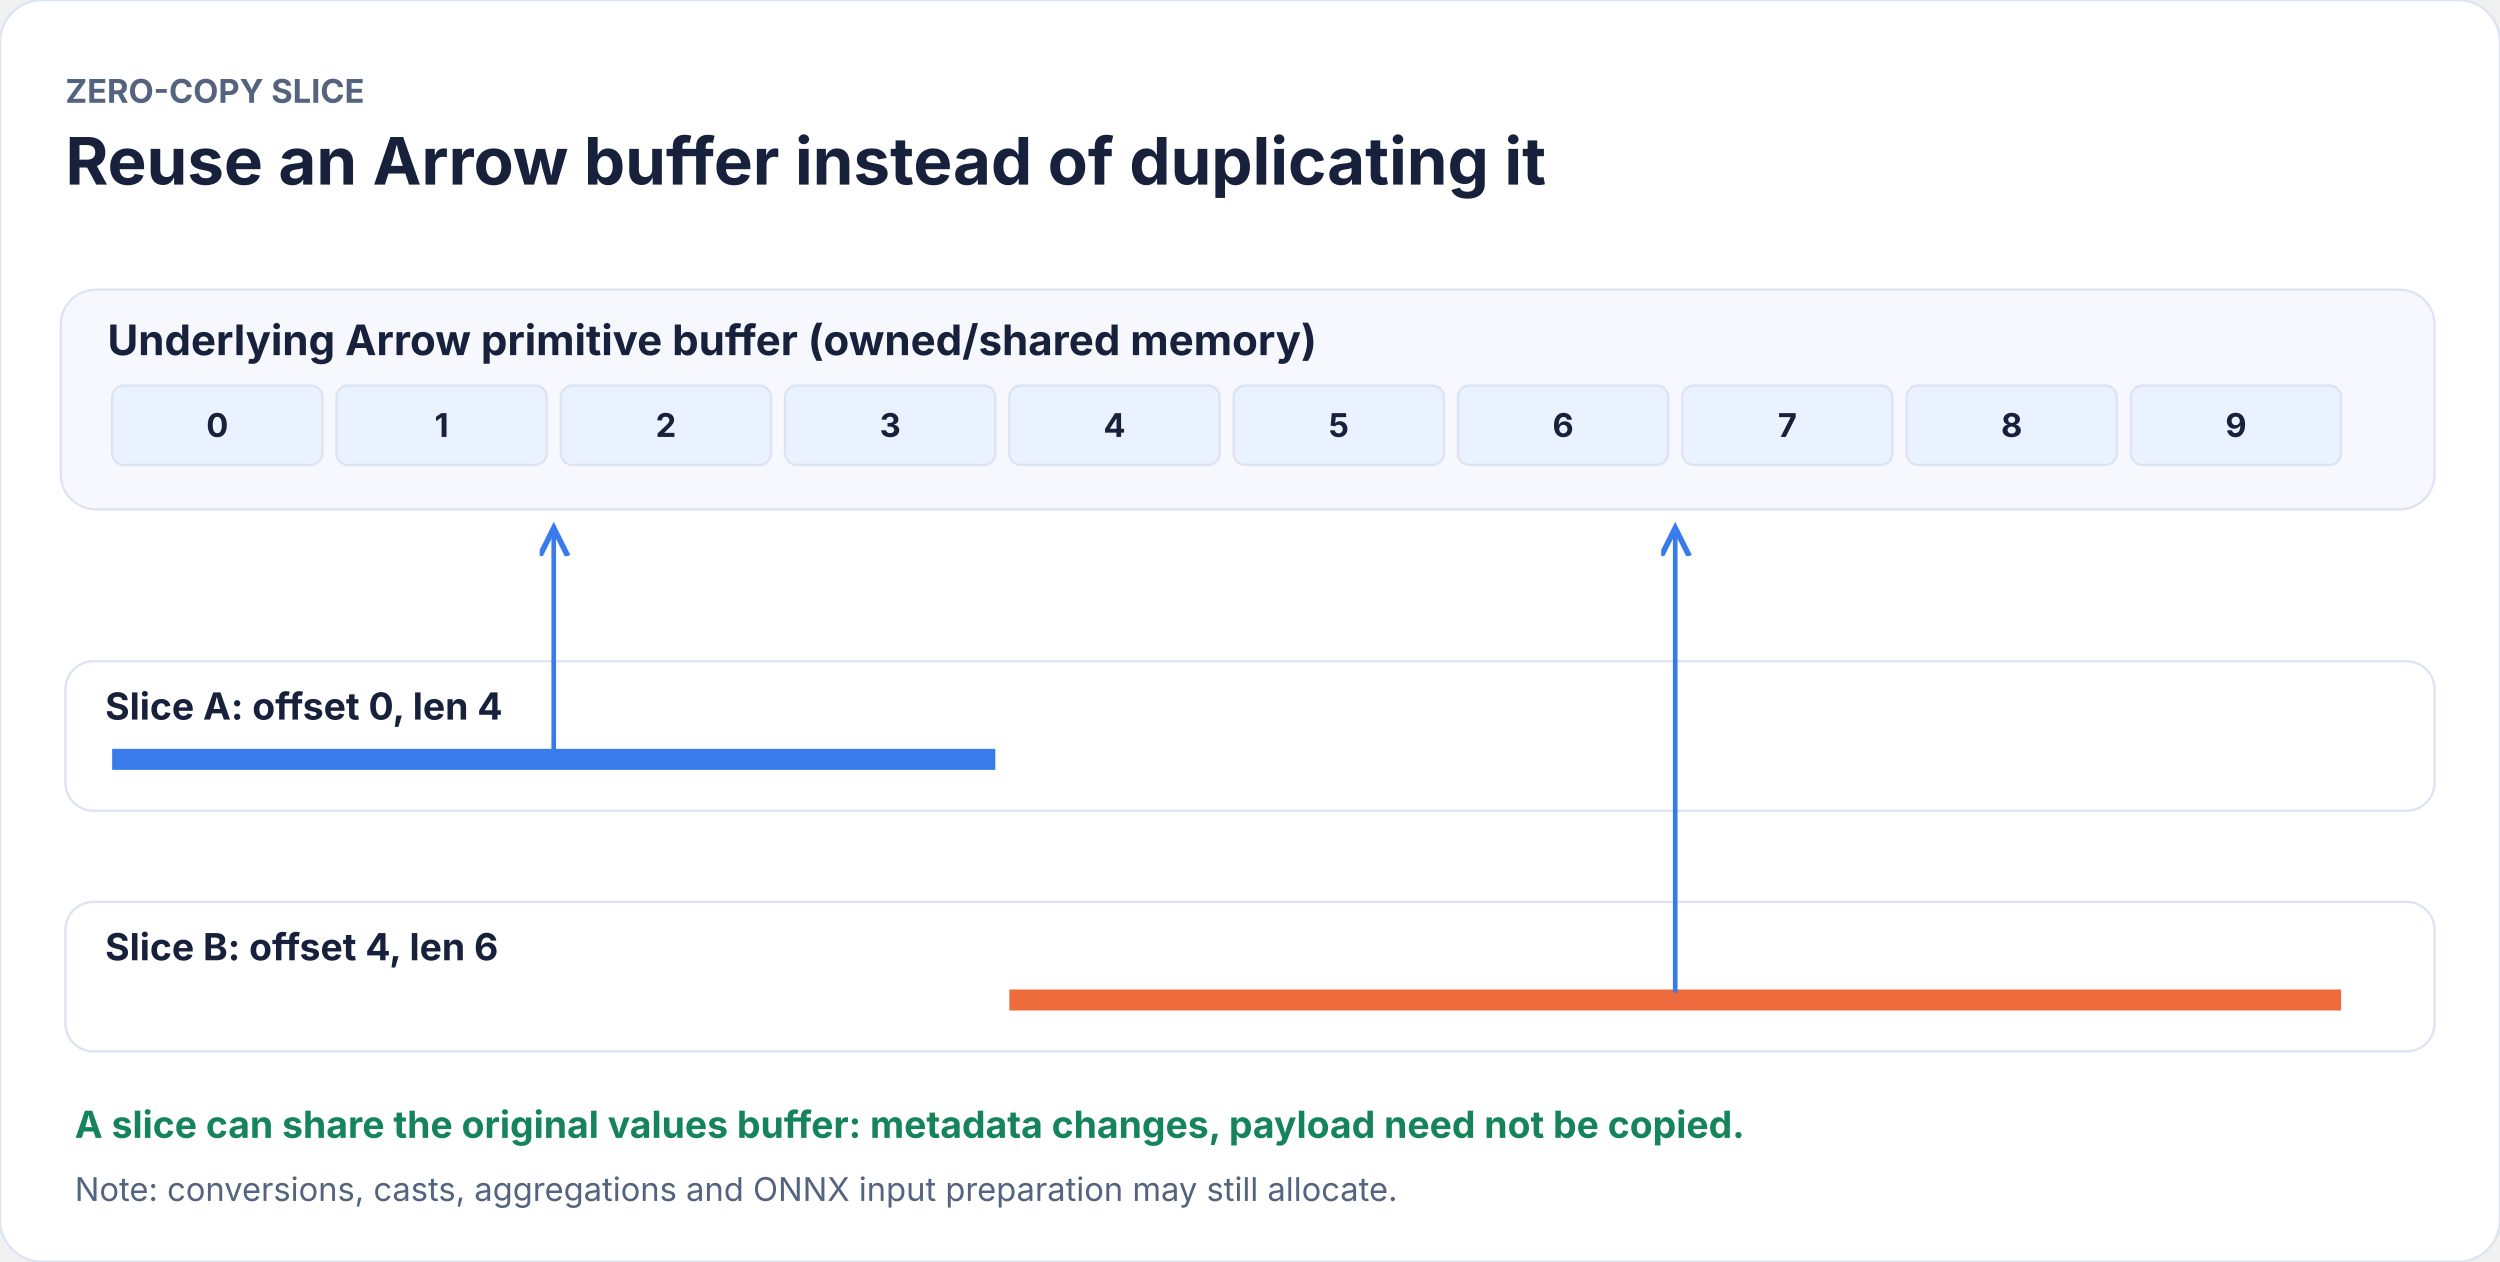
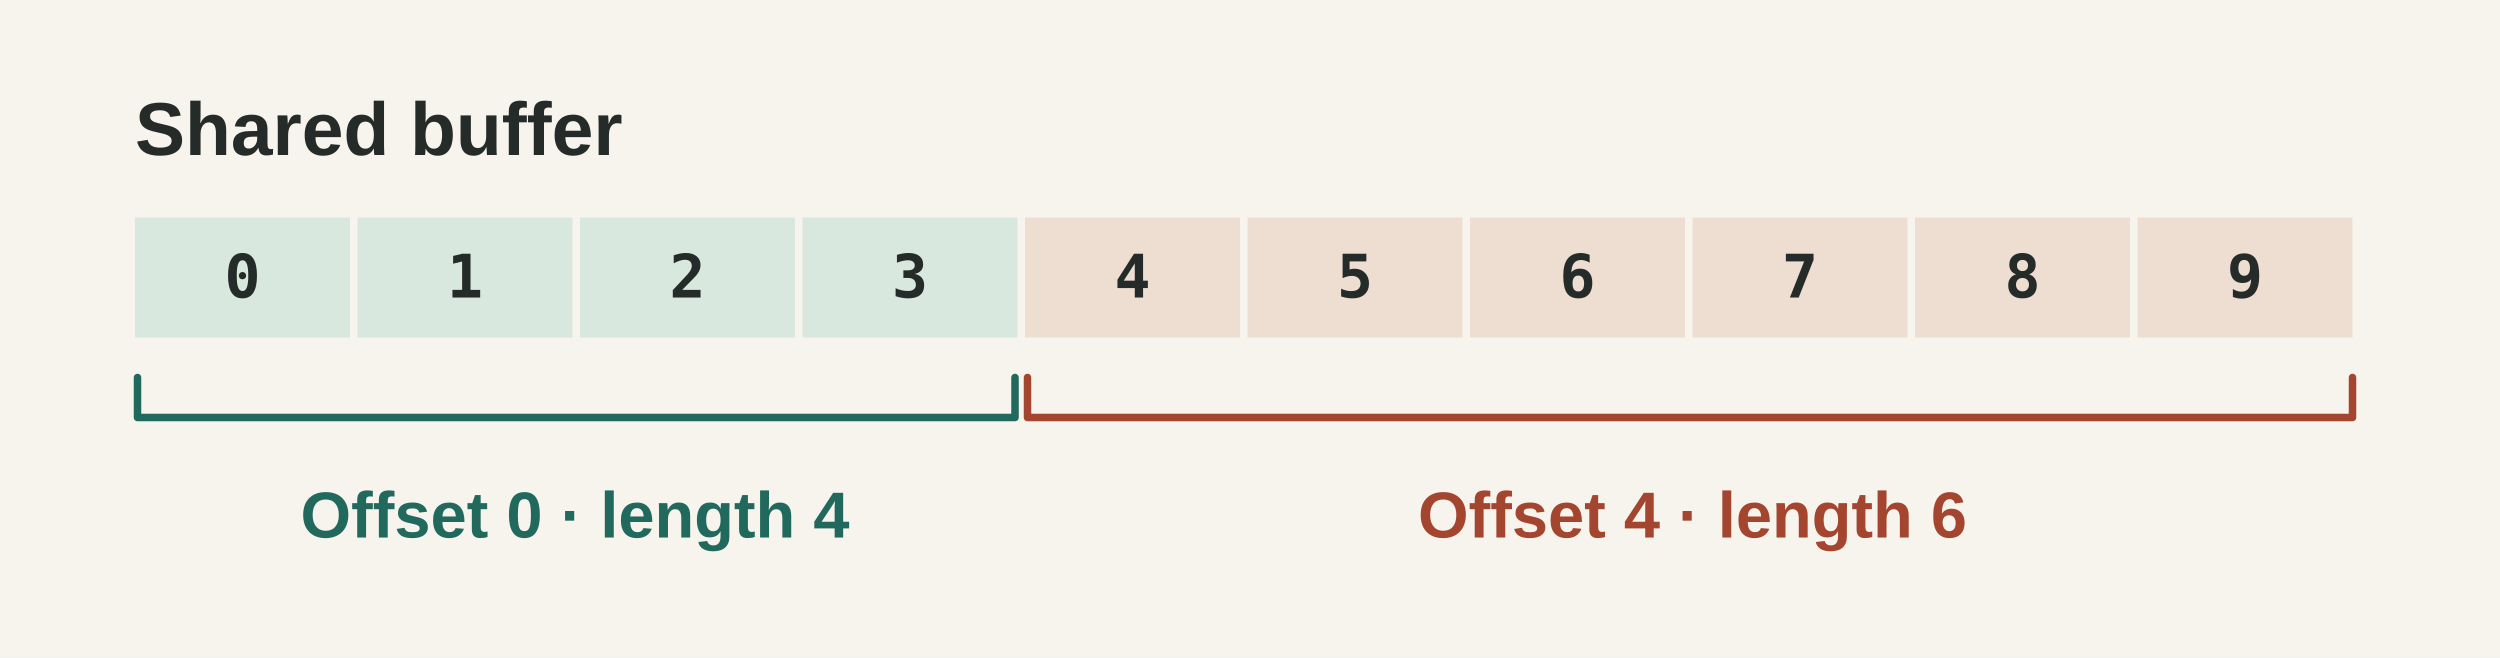
- <svg xmlns="http://www.w3.org/2000/svg" viewBox="0 0 1070 540" role="img" aria-label="Arrow zero-copy slices share original underlying buffer while using different offsets and lengths.">
-   <defs>
-     <marker id="arrow-blue" markerWidth="8" markerHeight="8" refX="6" refY="3" orient="auto">
-       <path d="M0 0 L6 3 L0 6" fill="none" stroke="#397bea" stroke-width="1.2" />
-     </marker>
-   </defs>
-   <rect x="0" y="0" width="1070" height="540" rx="18" fill="#ffffff" stroke="#dce4f3" stroke-width="1" />
-   <text x="28" y="44" font-family="Inter,Arial,sans-serif" font-size="14" font-weight="700" text-anchor="start" fill="#54647f">ZERO-COPY SLICE</text>
-   <text x="28" y="79" font-family="Inter,Arial,sans-serif" font-size="28" font-weight="700" text-anchor="start" fill="#17213b">Reuse an Arrow buffer instead of duplicating it</text>
-   <rect x="26" y="124" width="1016" height="94" rx="15" fill="#f6f8fe" stroke="#dce4f3" stroke-width="1" />
-   <text x="46" y="152" font-family="Inter,Arial,sans-serif" font-size="18" font-weight="700" text-anchor="start" fill="#17213b">Underlying Arrow primitive buffer (owned/shared memory)</text>
-   <rect x="48" y="165" width="90" height="34" rx="5" fill="#eaf2ff" stroke="#dce4f3" stroke-width="1" />
-   <text x="93" y="187" font-family="Inter,Arial,sans-serif" font-size="14" font-weight="700" text-anchor="middle" fill="#17213b">0</text>
-   <rect x="144" y="165" width="90" height="34" rx="5" fill="#eaf2ff" stroke="#dce4f3" stroke-width="1" />
-   <text x="189" y="187" font-family="Inter,Arial,sans-serif" font-size="14" font-weight="700" text-anchor="middle" fill="#17213b">1</text>
-   <rect x="240" y="165" width="90" height="34" rx="5" fill="#eaf2ff" stroke="#dce4f3" stroke-width="1" />
-   <text x="285" y="187" font-family="Inter,Arial,sans-serif" font-size="14" font-weight="700" text-anchor="middle" fill="#17213b">2</text>
-   <rect x="336" y="165" width="90" height="34" rx="5" fill="#eaf2ff" stroke="#dce4f3" stroke-width="1" />
-   <text x="381" y="187" font-family="Inter,Arial,sans-serif" font-size="14" font-weight="700" text-anchor="middle" fill="#17213b">3</text>
-   <rect x="432" y="165" width="90" height="34" rx="5" fill="#eaf2ff" stroke="#dce4f3" stroke-width="1" />
-   <text x="477" y="187" font-family="Inter,Arial,sans-serif" font-size="14" font-weight="700" text-anchor="middle" fill="#17213b">4</text>
-   <rect x="528" y="165" width="90" height="34" rx="5" fill="#eaf2ff" stroke="#dce4f3" stroke-width="1" />
-   <text x="573" y="187" font-family="Inter,Arial,sans-serif" font-size="14" font-weight="700" text-anchor="middle" fill="#17213b">5</text>
-   <rect x="624" y="165" width="90" height="34" rx="5" fill="#eaf2ff" stroke="#dce4f3" stroke-width="1" />
-   <text x="669" y="187" font-family="Inter,Arial,sans-serif" font-size="14" font-weight="700" text-anchor="middle" fill="#17213b">6</text>
-   <rect x="720" y="165" width="90" height="34" rx="5" fill="#eaf2ff" stroke="#dce4f3" stroke-width="1" />
-   <text x="765" y="187" font-family="Inter,Arial,sans-serif" font-size="14" font-weight="700" text-anchor="middle" fill="#17213b">7</text>
-   <rect x="816" y="165" width="90" height="34" rx="5" fill="#eaf2ff" stroke="#dce4f3" stroke-width="1" />
-   <text x="861" y="187" font-family="Inter,Arial,sans-serif" font-size="14" font-weight="700" text-anchor="middle" fill="#17213b">8</text>
-   <rect x="912" y="165" width="90" height="34" rx="5" fill="#eaf2ff" stroke="#dce4f3" stroke-width="1" />
-   <text x="957" y="187" font-family="Inter,Arial,sans-serif" font-size="14" font-weight="700" text-anchor="middle" fill="#17213b">9</text>
-   <rect x="28" y="283" width="1014" height="64" rx="12" fill="#ffffff" stroke="#dce4f3" stroke-width="1" />
-   <text x="45" y="308" font-family="Inter,Arial,sans-serif" font-size="16" font-weight="700" text-anchor="start" fill="#17213b">Slice A: offset 0, len 4</text>
-   <line x1="48" y1="325" x2="426" y2="325" stroke="#397bea" stroke-width="9" />
-   <path d="M237.0 321 L237.0 226" stroke="#397bea" fill="none" stroke-width="2" stroke-linecap="round" marker-end="url(#arrow-blue)" />
-   <rect x="28" y="386" width="1014" height="64" rx="12" fill="#ffffff" stroke="#dce4f3" stroke-width="1" />
-   <text x="45" y="411" font-family="Inter,Arial,sans-serif" font-size="16" font-weight="700" text-anchor="start" fill="#17213b">Slice B: offset 4, len 6</text>
-   <line x1="432" y1="428" x2="1002" y2="428" stroke="#ed6b3d" stroke-width="9" />
-   <path d="M717.0 424 L717.0 226" stroke="#397bea" fill="none" stroke-width="2" stroke-linecap="round" marker-end="url(#arrow-blue)" />
-   <text x="32" y="487" font-family="Inter,Arial,sans-serif" font-size="16" font-weight="700" text-anchor="start" fill="#16845a">A slice can share the original values buffer: metadata changes, payload need not be copied.</text>
-   <text x="32" y="514" font-family="Inter,Arial,sans-serif" font-size="14" font-weight="400" text-anchor="start" fill="#54647f">Note: conversions, casts, aggregations and ONNX input preparation may still allocate.</text>
+ <svg xmlns="http://www.w3.org/2000/svg" viewBox="0 0 1000 263" role="img" aria-labelledby="title desc">
+   <rect x="0" y="0" width="1000" height="263" fill="#f7f4ed" />
+   <text x="54" y="62" text-anchor="start" font-family="Arial, Helvetica, sans-serif" font-size="30" font-weight="700" fill="#252b29">Shared buffer</text>
+   <rect x="54" y="87" width="86" height="48" fill="#d9e8de" />
+   <text x="97" y="119" text-anchor="middle" font-family="Menlo, Consolas, monospace" font-size="24" font-weight="700" fill="#252b29">0</text>
+   <rect x="143" y="87" width="86" height="48" fill="#d9e8de" />
+   <text x="186" y="119" text-anchor="middle" font-family="Menlo, Consolas, monospace" font-size="24" font-weight="700" fill="#252b29">1</text>
+   <rect x="232" y="87" width="86" height="48" fill="#d9e8de" />
+   <text x="275" y="119" text-anchor="middle" font-family="Menlo, Consolas, monospace" font-size="24" font-weight="700" fill="#252b29">2</text>
+   <rect x="321" y="87" width="86" height="48" fill="#d9e8de" />
+   <text x="364" y="119" text-anchor="middle" font-family="Menlo, Consolas, monospace" font-size="24" font-weight="700" fill="#252b29">3</text>
+   <rect x="410" y="87" width="86" height="48" fill="#eeddd1" />
+   <text x="453" y="119" text-anchor="middle" font-family="Menlo, Consolas, monospace" font-size="24" font-weight="700" fill="#252b29">4</text>
+   <rect x="499" y="87" width="86" height="48" fill="#eeddd1" />
+   <text x="542" y="119" text-anchor="middle" font-family="Menlo, Consolas, monospace" font-size="24" font-weight="700" fill="#252b29">5</text>
+   <rect x="588" y="87" width="86" height="48" fill="#eeddd1" />
+   <text x="631" y="119" text-anchor="middle" font-family="Menlo, Consolas, monospace" font-size="24" font-weight="700" fill="#252b29">6</text>
+   <rect x="677" y="87" width="86" height="48" fill="#eeddd1" />
+   <text x="720" y="119" text-anchor="middle" font-family="Menlo, Consolas, monospace" font-size="24" font-weight="700" fill="#252b29">7</text>
+   <rect x="766" y="87" width="86" height="48" fill="#eeddd1" />
+   <text x="809" y="119" text-anchor="middle" font-family="Menlo, Consolas, monospace" font-size="24" font-weight="700" fill="#252b29">8</text>
+   <rect x="855" y="87" width="86" height="48" fill="#eeddd1" />
+   <text x="898" y="119" text-anchor="middle" font-family="Menlo, Consolas, monospace" font-size="24" font-weight="700" fill="#252b29">9</text>
+   <path d="M55 151V167H406V151" fill="none" stroke="#21685d" stroke-width="3" stroke-linecap="round" stroke-linejoin="round" />
+   <path d="M411 151V167H941V151" fill="none" stroke="#a3452f" stroke-width="3" stroke-linecap="round" stroke-linejoin="round" />
+   <text x="230" y="215" text-anchor="middle" font-family="Arial, Helvetica, sans-serif" font-size="26" font-weight="700" fill="#21685d">Offset 0 · length 4</text>
+   <text x="677" y="215" text-anchor="middle" font-family="Arial, Helvetica, sans-serif" font-size="26" font-weight="700" fill="#a3452f">Offset 4 · length 6</text>
</svg>
